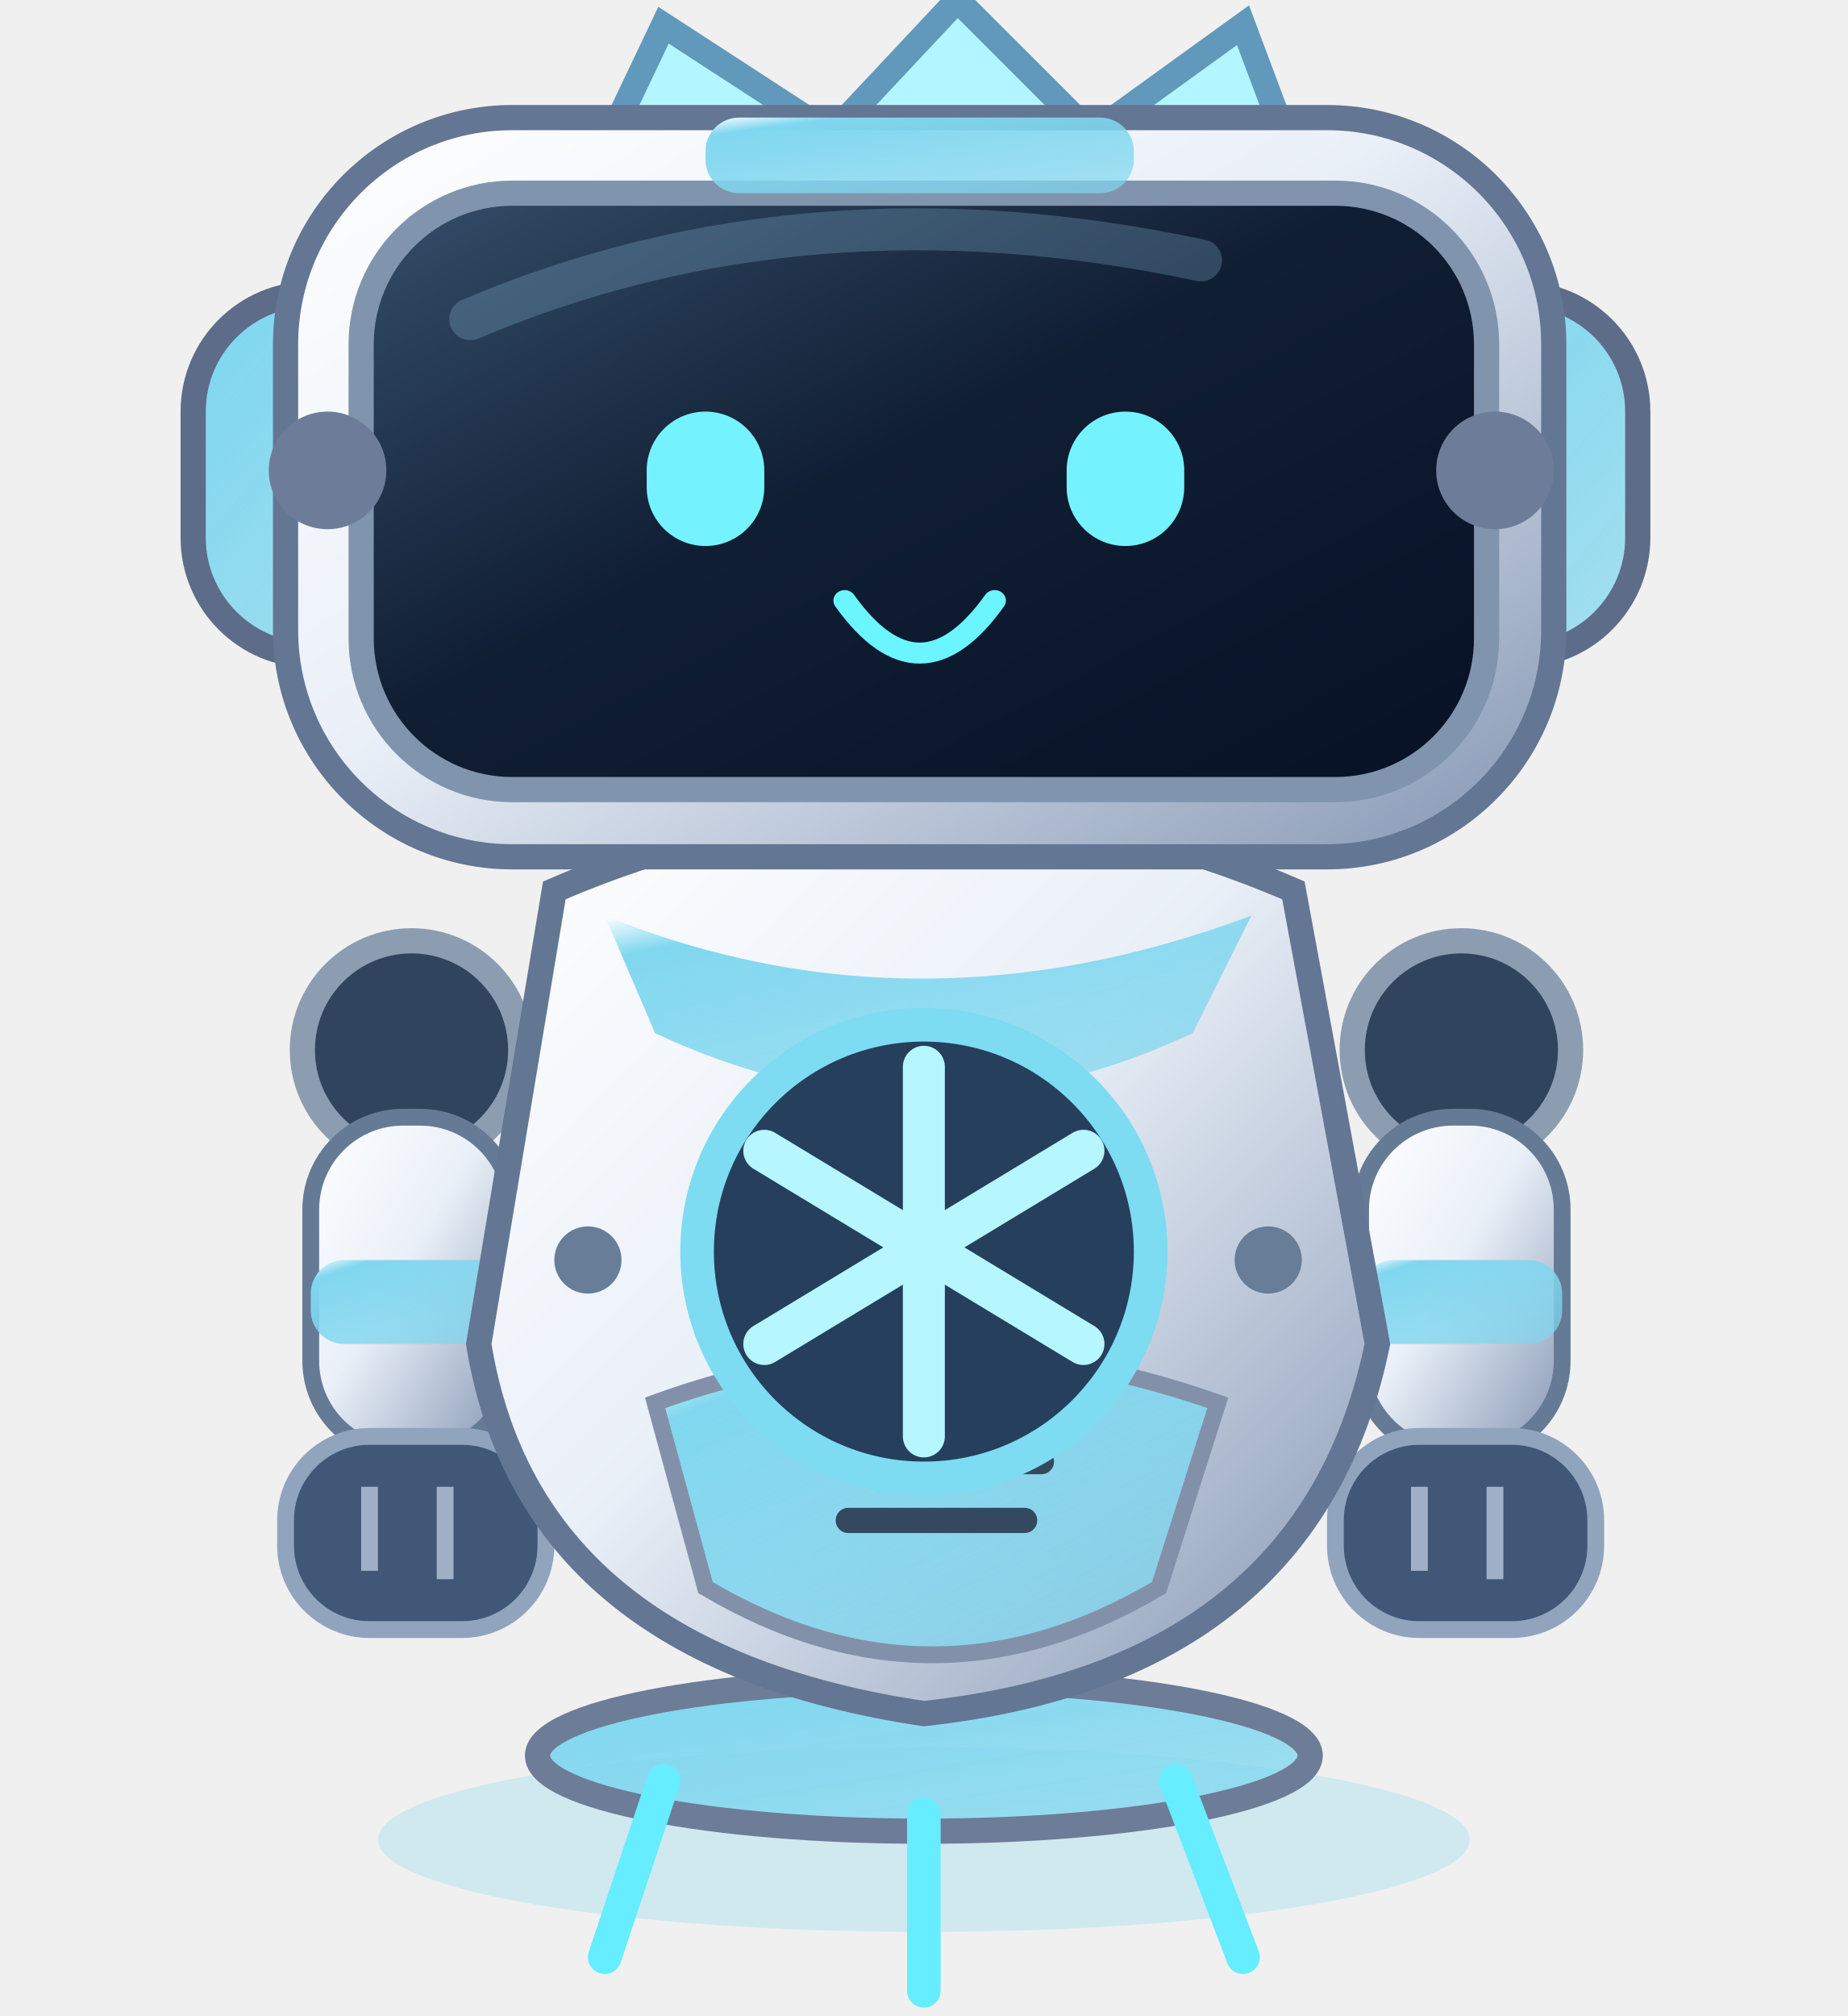
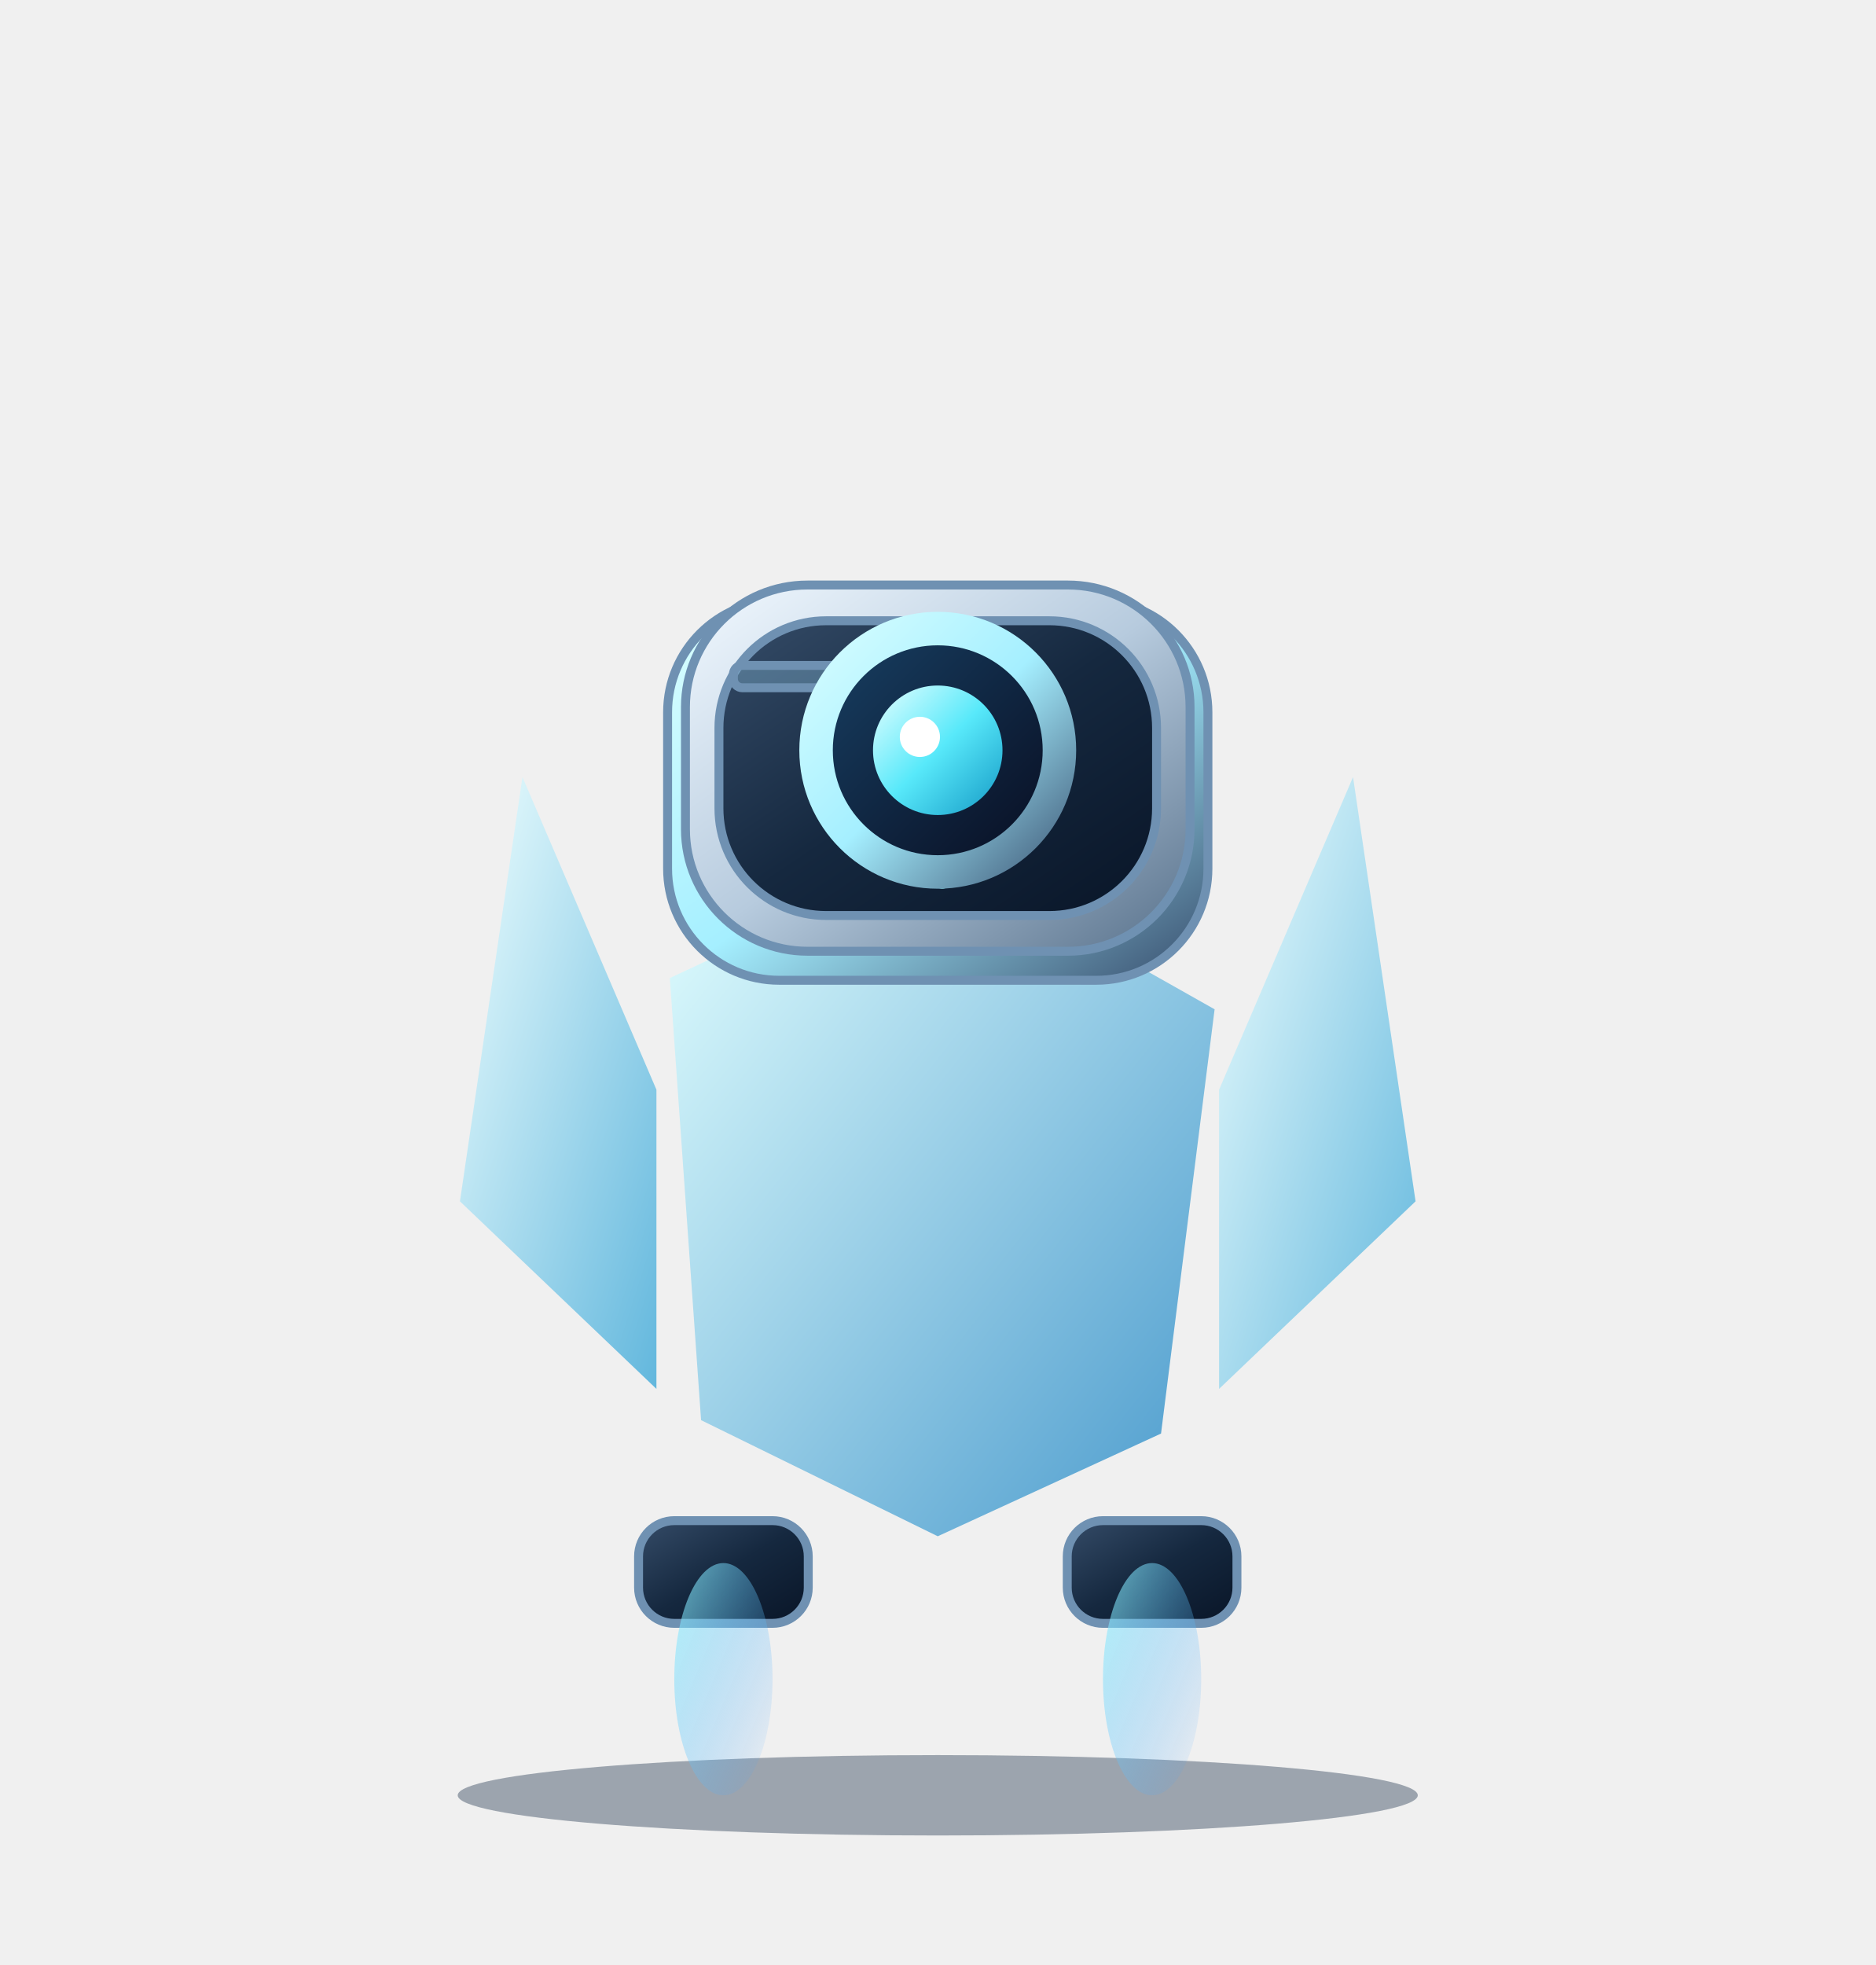
- <svg xmlns="http://www.w3.org/2000/svg" width="220" height="240" viewBox="0 0 220 240">
+ <svg xmlns="http://www.w3.org/2000/svg" width="420" height="440" viewBox="0 0 420 440">
  <defs>
-     <linearGradient id="portraits_glacier_svg_metal" x1="0" y1="0" x2="1" y2="1">
-       <stop stop-color="#FFFFFF" />
-       <stop offset=".45" stop-color="#EAF0F8" />
-       <stop offset="1" stop-color="#8496B3" />
+     <linearGradient id="g1" x1="0" y1="0" x2="1" y2="1">
+       <stop offset="0.0" stop-color="#354C68" stop-opacity="1.0" />
+       <stop offset="0.5" stop-color="#15283F" stop-opacity="1.0" />
+       <stop offset="1.0" stop-color="#091527" stop-opacity="1.0" />
    </linearGradient>
-     <linearGradient id="portraits_glacier_svg_paint" x1="0" y1="0" x2=".8" y2="1">
-       <stop stop-color="#FFFFFF" />
-       <stop offset=".15" stop-color="#F3AC49" />
-       <stop offset="1" stop-color="#F3AC49" stop-opacity=".7" />
+     <linearGradient id="g2" x1="0" y1="0" x2="1" y2="1">
+       <stop offset="0.0" stop-color="#90F7FF" stop-opacity="0.667" />
+       <stop offset="1.0" stop-color="#3694FD" stop-opacity="0.0" />
    </linearGradient>
-     <linearGradient id="portraits_glacier_svg_glass" x1="0" y1="0" x2="1" y2="1">
-       <stop stop-color="#354F6A" />
-       <stop offset=".45" stop-color="#101E34" />
-       <stop offset="1" stop-color="#071125" />
+     <linearGradient id="g3" x1="0" y1="0" x2="1" y2="1">
+       <stop offset="0.0" stop-color="#354C68" stop-opacity="1.0" />
+       <stop offset="0.5" stop-color="#15283F" stop-opacity="1.0" />
+       <stop offset="1.0" stop-color="#091527" stop-opacity="1.0" />
    </linearGradient>
-     <radialGradient id="portraits_glacier_svg_glow">
-       <stop stop-color="#B1F6FF" />
-       <stop offset="1" stop-color="#27B9E0" stop-opacity="0" />
-     </radialGradient>
+     <linearGradient id="g4" x1="0" y1="0" x2="1" y2="1">
+       <stop offset="0.0" stop-color="#90F7FF" stop-opacity="0.667" />
+       <stop offset="1.0" stop-color="#3694FD" stop-opacity="0.0" />
+     </linearGradient>
+     <linearGradient id="g5" x1="0" y1="0" x2="1" y2="1">
+       <stop offset="0.0" stop-color="#EFFFFF" stop-opacity="1.0" />
+       <stop offset="1.0" stop-color="#62B7DD" stop-opacity="1.0" />
+     </linearGradient>
+     <linearGradient id="g6" x1="0" y1="0" x2="1" y2="1">
+       <stop offset="0.0" stop-color="#EFFFFF" stop-opacity="1.0" />
+       <stop offset="1.0" stop-color="#62B7DD" stop-opacity="1.0" />
+     </linearGradient>
+     <linearGradient id="g7" x1="0" y1="0" x2="1" y2="1">
+       <stop offset="0.0" stop-color="#E3FFFF" stop-opacity="1.0" />
+       <stop offset="1.0" stop-color="#4899CC" stop-opacity="1.0" />
+     </linearGradient>
+     <linearGradient id="g8" x1="0" y1="0" x2="1" y2="1">
+       <stop offset="0.0" stop-color="#DCFFFF" stop-opacity="1.0" />
+       <stop offset="0.5" stop-color="#A5EFFF" stop-opacity="1.0" />
+       <stop offset="1.0" stop-color="#374D6D" stop-opacity="1.0" />
+     </linearGradient>
+     <linearGradient id="g9" x1="0" y1="0" x2="1" y2="1">
+       <stop offset="0.0" stop-color="#F2F9FF" stop-opacity="1.0" />
+       <stop offset="0.5" stop-color="#B7CBDE" stop-opacity="1.0" />
+       <stop offset="1.0" stop-color="#58718B" stop-opacity="1.0" />
+     </linearGradient>
+     <linearGradient id="g10" x1="0" y1="0" x2="1" y2="1">
+       <stop offset="0.0" stop-color="#354C68" stop-opacity="1.0" />
+       <stop offset="0.5" stop-color="#15283F" stop-opacity="1.0" />
+       <stop offset="1.0" stop-color="#091527" stop-opacity="1.0" />
+     </linearGradient>
+     <linearGradient id="g11" x1="0" y1="0" x2="1" y2="1">
+       <stop offset="0.0" stop-color="#DCFFFF" stop-opacity="1.0" />
+       <stop offset="0.5" stop-color="#A5EFFF" stop-opacity="1.0" />
+       <stop offset="1.0" stop-color="#374D6D" stop-opacity="1.0" />
+     </linearGradient>
+     <linearGradient id="g12" x1="0" y1="0" x2="1" y2="1">
+       <stop offset="0.0" stop-color="#173E61" stop-opacity="1.0" />
+       <stop offset="1.0" stop-color="#090F23" stop-opacity="1.0" />
+     </linearGradient>
+     <linearGradient id="g13" x1="0" y1="0" x2="1" y2="1">
+       <stop offset="0.0" stop-color="#E8FFFF" stop-opacity="1.0" />
+       <stop offset="0.5" stop-color="#58E9FA" stop-opacity="1.0" />
+       <stop offset="1.0" stop-color="#1499C5" stop-opacity="1.0" />
+     </linearGradient>
  </defs>
-   <g transform="translate(24 110) scale(1 1)">
-     <defs>
-       <linearGradient id="a_rig_glacier_arm_svg_metal" x1="0" y1="0" x2="1" y2="1">
-         <stop stop-color="#FFFFFF" />
-         <stop offset=".45" stop-color="#EAF0F8" />
-         <stop offset="1" stop-color="#8496B3" />
-       </linearGradient>
-       <linearGradient id="a_rig_glacier_arm_svg_paint" x1="0" y1="0" x2=".8" y2="1">
-         <stop stop-color="#FFFFFF" />
-         <stop offset=".15" stop-color="#80D7EF" />
-         <stop offset="1" stop-color="#80D7EF" stop-opacity=".7" />
-       </linearGradient>
-       <linearGradient id="a_rig_glacier_arm_svg_glass" x1="0" y1="0" x2="1" y2="1">
-         <stop stop-color="#354F6A" />
-         <stop offset=".45" stop-color="#101E34" />
-         <stop offset="1" stop-color="#071125" />
-       </linearGradient>
-       <radialGradient id="a_rig_glacier_arm_svg_glow">
-         <stop stop-color="#B1F6FF" />
-         <stop offset="1" stop-color="#27B9E0" stop-opacity="0" />
-       </radialGradient>
-     </defs>
-     <circle cx="25" cy="15" r="13" fill="#30445E" stroke="#8D9DB1" stroke-width="3" />
-     <rect x="13" y="23" width="24" height="40" rx="11" fill="url(#a_rig_glacier_arm_svg_metal)" stroke="#657A95" stroke-width="2" />
-     <rect x="13" y="40" width="24" height="10" rx="4" fill="url(#a_rig_glacier_arm_svg_paint)" />
-     <rect x="10" y="61" width="31" height="23" rx="10" fill="#405777" stroke="#91A4BE" stroke-width="2" />
-     <path d="M20 67 V77 M29 67 V78" stroke="#A0B1C7" stroke-width="2" />
-   </g>
-   <g transform="translate(149 110) scale(1 1)">
-     <defs>
-       <linearGradient id="b_rig_glacier_arm_svg_metal" x1="0" y1="0" x2="1" y2="1">
-         <stop stop-color="#FFFFFF" />
-         <stop offset=".45" stop-color="#EAF0F8" />
-         <stop offset="1" stop-color="#8496B3" />
-       </linearGradient>
-       <linearGradient id="b_rig_glacier_arm_svg_paint" x1="0" y1="0" x2=".8" y2="1">
-         <stop stop-color="#FFFFFF" />
-         <stop offset=".15" stop-color="#80D7EF" />
-         <stop offset="1" stop-color="#80D7EF" stop-opacity=".7" />
-       </linearGradient>
-       <linearGradient id="b_rig_glacier_arm_svg_glass" x1="0" y1="0" x2="1" y2="1">
-         <stop stop-color="#354F6A" />
-         <stop offset=".45" stop-color="#101E34" />
-         <stop offset="1" stop-color="#071125" />
-       </linearGradient>
-       <radialGradient id="b_rig_glacier_arm_svg_glow">
-         <stop stop-color="#B1F6FF" />
-         <stop offset="1" stop-color="#27B9E0" stop-opacity="0" />
-       </radialGradient>
-     </defs>
-     <circle cx="25" cy="15" r="13" fill="#30445E" stroke="#8D9DB1" stroke-width="3" />
-     <rect x="13" y="23" width="24" height="40" rx="11" fill="url(#b_rig_glacier_arm_svg_metal)" stroke="#657A95" stroke-width="2" />
-     <rect x="13" y="40" width="24" height="10" rx="4" fill="url(#b_rig_glacier_arm_svg_paint)" />
-     <rect x="10" y="61" width="31" height="23" rx="10" fill="#405777" stroke="#91A4BE" stroke-width="2" />
-     <path d="M20 67 V77 M29 67 V78" stroke="#A0B1C7" stroke-width="2" />
-   </g>
-   <g transform="translate(0 90) scale(1 1)">
-     <defs>
-       <linearGradient id="c_rig_glacier_body_svg_metal" x1="0" y1="0" x2="1" y2="1">
-         <stop stop-color="#FFFFFF" />
-         <stop offset=".45" stop-color="#EAF0F8" />
-         <stop offset="1" stop-color="#8496B3" />
-       </linearGradient>
-       <linearGradient id="c_rig_glacier_body_svg_paint" x1="0" y1="0" x2=".8" y2="1">
-         <stop stop-color="#FFFFFF" />
-         <stop offset=".15" stop-color="#80D7EF" />
-         <stop offset="1" stop-color="#80D7EF" stop-opacity=".7" />
-       </linearGradient>
-       <linearGradient id="c_rig_glacier_body_svg_glass" x1="0" y1="0" x2="1" y2="1">
-         <stop stop-color="#354F6A" />
-         <stop offset=".45" stop-color="#101E34" />
-         <stop offset="1" stop-color="#071125" />
-       </linearGradient>
-       <radialGradient id="c_rig_glacier_body_svg_glow">
-         <stop stop-color="#B1F6FF" />
-         <stop offset="1" stop-color="#27B9E0" stop-opacity="0" />
-       </radialGradient>
-     </defs>
-     <ellipse cx="110" cy="129" rx="65" ry="11" fill="#4ACFEA" opacity=".2" />
-     <ellipse cx="110" cy="119" rx="46" ry="9" fill="url(#c_rig_glacier_body_svg_paint)" stroke="#6D7C97" stroke-width="3" />
-     <path d="M79 122 L72 143 M110 126 V147 M140 122 L148 143" stroke="#66EDFF" stroke-width="4" stroke-linecap="round" />
-     <rect x="96" y="0" width="28" height="24" rx="9" fill="#3E526F" />
-     <path d="M66 16 Q110 -3 154 16 L164 70 Q156 109 110 114 Q63 107 57 70 Z" fill="url(#c_rig_glacier_body_svg_metal)" stroke="#637693" stroke-width="3" />
-     <path d="M72 19 Q109 34 149 19 L142 33 Q110 48 78 33 Z" fill="url(#c_rig_glacier_body_svg_paint)" />
-     <rect x="88" y="47" width="45" height="17" rx="8" fill="#243E56" stroke="#8FA6BD" stroke-width="3" />
-     <rect x="95" y="52" width="31" height="7" rx="3" fill="#73F6FF" />
-     <path d="M78 77 Q111 65 145 77 L138 99 Q111 115 84 99 Z" fill="url(#c_rig_glacier_body_svg_paint)" stroke="#8291A9" stroke-width="2" />
-     <path d="M99 84 H124 M101 91 H122" stroke="#34485F" stroke-width="3" stroke-linecap="round" />
-     <circle cx="70" cy="60" r="4" fill="#677D98" />
-     <circle cx="151" cy="60" r="4" fill="#677D98" />
-     <circle cx="110" cy="59" r="27" fill="#253F5D" stroke="#7DDBF2" stroke-width="4" />
-     <path d="M110 37 V81 M91 47 L129 70 M91 70 L129 47" stroke="#B5F6FF" stroke-width="5" stroke-linecap="round" />
-   </g>
-   <g transform="translate(0 0) scale(1 1)">
-     <defs>
-       <linearGradient id="f_rig_glacier_head_svg_metal" x1="0" y1="0" x2="1" y2="1">
-         <stop stop-color="#FFFFFF" />
-         <stop offset=".45" stop-color="#EAF0F8" />
-         <stop offset="1" stop-color="#8496B3" />
-       </linearGradient>
-       <linearGradient id="f_rig_glacier_head_svg_paint" x1="0" y1="0" x2=".8" y2="1">
-         <stop stop-color="#FFFFFF" />
-         <stop offset=".15" stop-color="#80D7EF" />
-         <stop offset="1" stop-color="#80D7EF" stop-opacity=".7" />
-       </linearGradient>
-       <linearGradient id="f_rig_glacier_head_svg_glass" x1="0" y1="0" x2="1" y2="1">
-         <stop stop-color="#354F6A" />
-         <stop offset=".45" stop-color="#101E34" />
-         <stop offset="1" stop-color="#071125" />
-       </linearGradient>
-       <radialGradient id="f_rig_glacier_head_svg_glow">
-         <stop stop-color="#B1F6FF" />
-         <stop offset="1" stop-color="#27B9E0" stop-opacity="0" />
-       </radialGradient>
-     </defs>
-     <path d="M69 24 L79 3 L99 16 L114 0 L130 16 L148 3 L157 27" fill="#B4F6FF" stroke="#6099BB" stroke-width="3" />
-     <rect x="23" y="35" width="29" height="43" rx="14" fill="url(#f_rig_glacier_head_svg_paint)" stroke="#5D6C88" stroke-width="3" />
-     <rect x="166" y="35" width="29" height="43" rx="14" fill="url(#f_rig_glacier_head_svg_paint)" stroke="#5D6C88" stroke-width="3" />
-     <rect x="34" y="14" width="151" height="88" rx="27" fill="url(#f_rig_glacier_head_svg_metal)" stroke="#637693" stroke-width="3" />
-     <rect x="43" y="23" width="134" height="71" rx="18" fill="url(#f_rig_glacier_head_svg_glass)" stroke="#8095AD" stroke-width="3" />
-     <path d="M56 38 Q96 21 143 31" fill="none" stroke="#94C8E5" stroke-opacity=".25" stroke-width="5" stroke-linecap="round" />
-     <rect x="84" y="14" width="51" height="9" rx="4" fill="url(#f_rig_glacier_head_svg_paint)" />
-     <circle cx="39" cy="56" r="7" fill="#6D7D99" />
-     <circle cx="178" cy="56" r="7" fill="#6D7D99" />
-   </g>
-   <rect x="77" y="49" width="14" height="16" rx="7" fill="#74F3FF" />
-   <rect x="127" y="49" width="14" height="16" rx="7" fill="#74F3FF" />
-   <g transform="translate(97 69) scale(0.892857 0.833333)">
-     <defs>
-       <linearGradient id="g_rig_mouth_smile_svg_metal" x1="0" y1="0" x2="1" y2="1">
-         <stop stop-color="#FFFFFF" />
-         <stop offset=".45" stop-color="#EAF0F8" />
-         <stop offset="1" stop-color="#8496B3" />
-       </linearGradient>
-       <linearGradient id="g_rig_mouth_smile_svg_paint" x1="0" y1="0" x2=".8" y2="1">
-         <stop stop-color="#FFFFFF" />
-         <stop offset=".15" stop-color="#F3AC49" />
-         <stop offset="1" stop-color="#F3AC49" stop-opacity=".7" />
-       </linearGradient>
-       <linearGradient id="g_rig_mouth_smile_svg_glass" x1="0" y1="0" x2="1" y2="1">
-         <stop stop-color="#354F6A" />
-         <stop offset=".45" stop-color="#101E34" />
-         <stop offset="1" stop-color="#071125" />
-       </linearGradient>
-       <radialGradient id="g_rig_mouth_smile_svg_glow">
-         <stop stop-color="#B1F6FF" />
-         <stop offset="1" stop-color="#27B9E0" stop-opacity="0" />
-       </radialGradient>
-     </defs>
-     <path d="M4 3 Q14 18 24 3" fill="none" stroke="#6AF5FF" stroke-width="3" stroke-linecap="round" />
+   <g transform="translate(0 0) rotate(0.0) scale(1 1)" opacity="1">
+     <g transform="translate(210 276) rotate(0.0) scale(1 1)" opacity="1">
+       <g transform="translate(0 126) rotate(0.0) scale(1 1)" opacity="1">
+         <ellipse cx="0" cy="0" rx="107.5" ry="9.0" fill="#20344B" fill-opacity="0.4" />
+       </g>
+       <g transform="translate(83 -36) rotate(-2.864789) scale(1 1)" opacity="1">
+         <g transform="translate(0 40) rotate(0.0) scale(1 1)" opacity="1" />
+       </g>
+       <g transform="translate(48 76) rotate(0.0) scale(1 1)" opacity="1">
+         <rect x="-19.0" y="-11.5" width="38.0" height="23.0" rx="8" fill="url(#g1)" fill-opacity="1" />
+         <rect x="-19.0" y="-11.5" width="38.0" height="23.0" rx="8" fill="none" stroke="#6F91B2" stroke-opacity="1.0" stroke-width="2" stroke-linecap="round" stroke-linejoin="round" />
+       </g>
+       <g transform="translate(48 85) rotate(0.0) scale(1 1)" opacity="1">
+         <g transform="translate(0 15) rotate(0.0) scale(1 1)" opacity="1">
+           <ellipse cx="0" cy="0" rx="11.0" ry="26.0" fill="url(#g2)" fill-opacity="1" />
+         </g>
+       </g>
+       <g transform="translate(-48 76) rotate(0.0) scale(1 1)" opacity="1">
+         <rect x="-19.0" y="-11.5" width="38.0" height="23.0" rx="8" fill="url(#g3)" fill-opacity="1" />
+         <rect x="-19.0" y="-11.5" width="38.0" height="23.0" rx="8" fill="none" stroke="#6F91B2" stroke-opacity="1.0" stroke-width="2" stroke-linecap="round" stroke-linejoin="round" />
+       </g>
+       <g transform="translate(-48 85) rotate(0.0) scale(1 1)" opacity="1">
+         <g transform="translate(0 15) rotate(0.0) scale(1 1)" opacity="1">
+           <ellipse cx="0" cy="0" rx="11.0" ry="26.0" fill="url(#g4)" fill-opacity="1" />
+         </g>
+       </g>
+       <g transform="translate(63 -32) rotate(0.0) scale(1 1)" opacity="1">
+         <g transform="translate(0 0) rotate(0.0) scale(1 1)" opacity="1">
+           <path d="M 0 0 L 30 -70 L 44 25 L 0 67 Z" fill="url(#g5)" fill-opacity="1" />
+         </g>
+       </g>
+       <g transform="translate(-63 -32) rotate(0.0) scale(1 1)" opacity="1">
+         <g transform="translate(0 0) rotate(0.0) scale(1 1)" opacity="1">
+           <path d="M 0 0 L -30 -70 L -44 25 L 0 67 Z" fill="url(#g6)" fill-opacity="1" />
+         </g>
+       </g>
+       <g transform="translate(0 0) rotate(0.0) scale(1 1)" opacity="1">
+         <g transform="translate(0 0) rotate(0.0) scale(1 1)" opacity="1">
+           <path d="M -60 -57 L 0 -85 L 62 -50 L 50 45 L 0 68 L -53 42 Z" fill="url(#g7)" fill-opacity="1" />
+         </g>
+       </g>
+       <g transform="translate(0 -104) rotate(0.0) scale(1 1)" opacity="1">
+         <g transform="translate(0 5) rotate(0.0) scale(1 1)" opacity="1">
+           <rect x="-60.5" y="-42.5" width="121.0" height="85.0" rx="25" fill="url(#g8)" fill-opacity="1" />
+           <rect x="-60.5" y="-42.5" width="121.0" height="85.0" rx="25" fill="none" stroke="#6F91B2" stroke-opacity="1.0" stroke-width="2" stroke-linecap="round" stroke-linejoin="round" />
+         </g>
+         <g transform="translate(0 0) rotate(0.0) scale(1 1)" opacity="1">
+           <rect x="-56.5" y="-41.0" width="113.0" height="82.0" rx="27.333" fill="url(#g9)" fill-opacity="1" />
+           <rect x="-56.5" y="-41.0" width="113.0" height="82.0" rx="27.333" fill="none" stroke="#6F91B2" stroke-opacity="1.0" stroke-width="2" stroke-linecap="round" stroke-linejoin="round" />
+         </g>
+         <g transform="translate(0 0) rotate(0.0) scale(1 1)" opacity="1">
+           <rect x="-49.0" y="-33.0" width="98.0" height="66.0" rx="24" fill="url(#g10)" fill-opacity="1" />
+           <rect x="-49.0" y="-33.0" width="98.0" height="66.0" rx="24" fill="none" stroke="#6F91B2" stroke-opacity="1.0" stroke-width="2" stroke-linecap="round" stroke-linejoin="round" />
+         </g>
+         <g transform="translate(-20.34 -20.5) rotate(0.0) scale(1 1)" opacity="1">
+           <rect x="-25.425" y="-2.5" width="50.85" height="5.0" rx="2" fill="#86B6D4" fill-opacity="0.4" />
+           <rect x="-25.425" y="-2.5" width="50.85" height="5.0" rx="2" fill="none" stroke="#6F91B2" stroke-opacity="1.0" stroke-width="2" stroke-linecap="round" stroke-linejoin="round" />
+         </g>
+         <g transform="translate(0 0) rotate(0.0) scale(1 1)" opacity="1">
+           <g transform="translate(0 0) rotate(0.0) scale(1 1)" opacity="1">
+             <g transform="translate(0 0) rotate(0.0) scale(1 1)" opacity="1">
+               <path d="M -16 17 L -9 23 L 1 25 L 12 22 L 17 17 Z" fill="none" stroke="#8CF6FF" stroke-opacity="1.0" stroke-width="4" stroke-linecap="round" stroke-linejoin="round" />
+             </g>
+           </g>
+           <g transform="translate(0 0) rotate(0.0) scale(1 1)" opacity="1">
+             <g transform="translate(0 -4) rotate(0.0) scale(1 1)" opacity="1">
+               <ellipse cx="0" cy="0" rx="31.0" ry="31.0" fill="url(#g11)" fill-opacity="1" />
+             </g>
+             <g transform="translate(0 -4) rotate(0.0) scale(1 1)" opacity="1">
+               <ellipse cx="0" cy="0" rx="23.5" ry="23.5" fill="url(#g12)" fill-opacity="1" />
+             </g>
+             <g transform="translate(0 -4) rotate(0.0) scale(1 1)" opacity="1">
+               <ellipse cx="0" cy="0" rx="14.5" ry="14.5" fill="url(#g13)" fill-opacity="1" />
+             </g>
+             <g transform="translate(-4 -7) rotate(0.0) scale(1 1)" opacity="1">
+               <ellipse cx="0" cy="0" rx="4.5" ry="4.5" fill="#FFFFFF" fill-opacity="1.0" />
+             </g>
+           </g>
+         </g>
+       </g>
+     </g>
  </g>
</svg>
